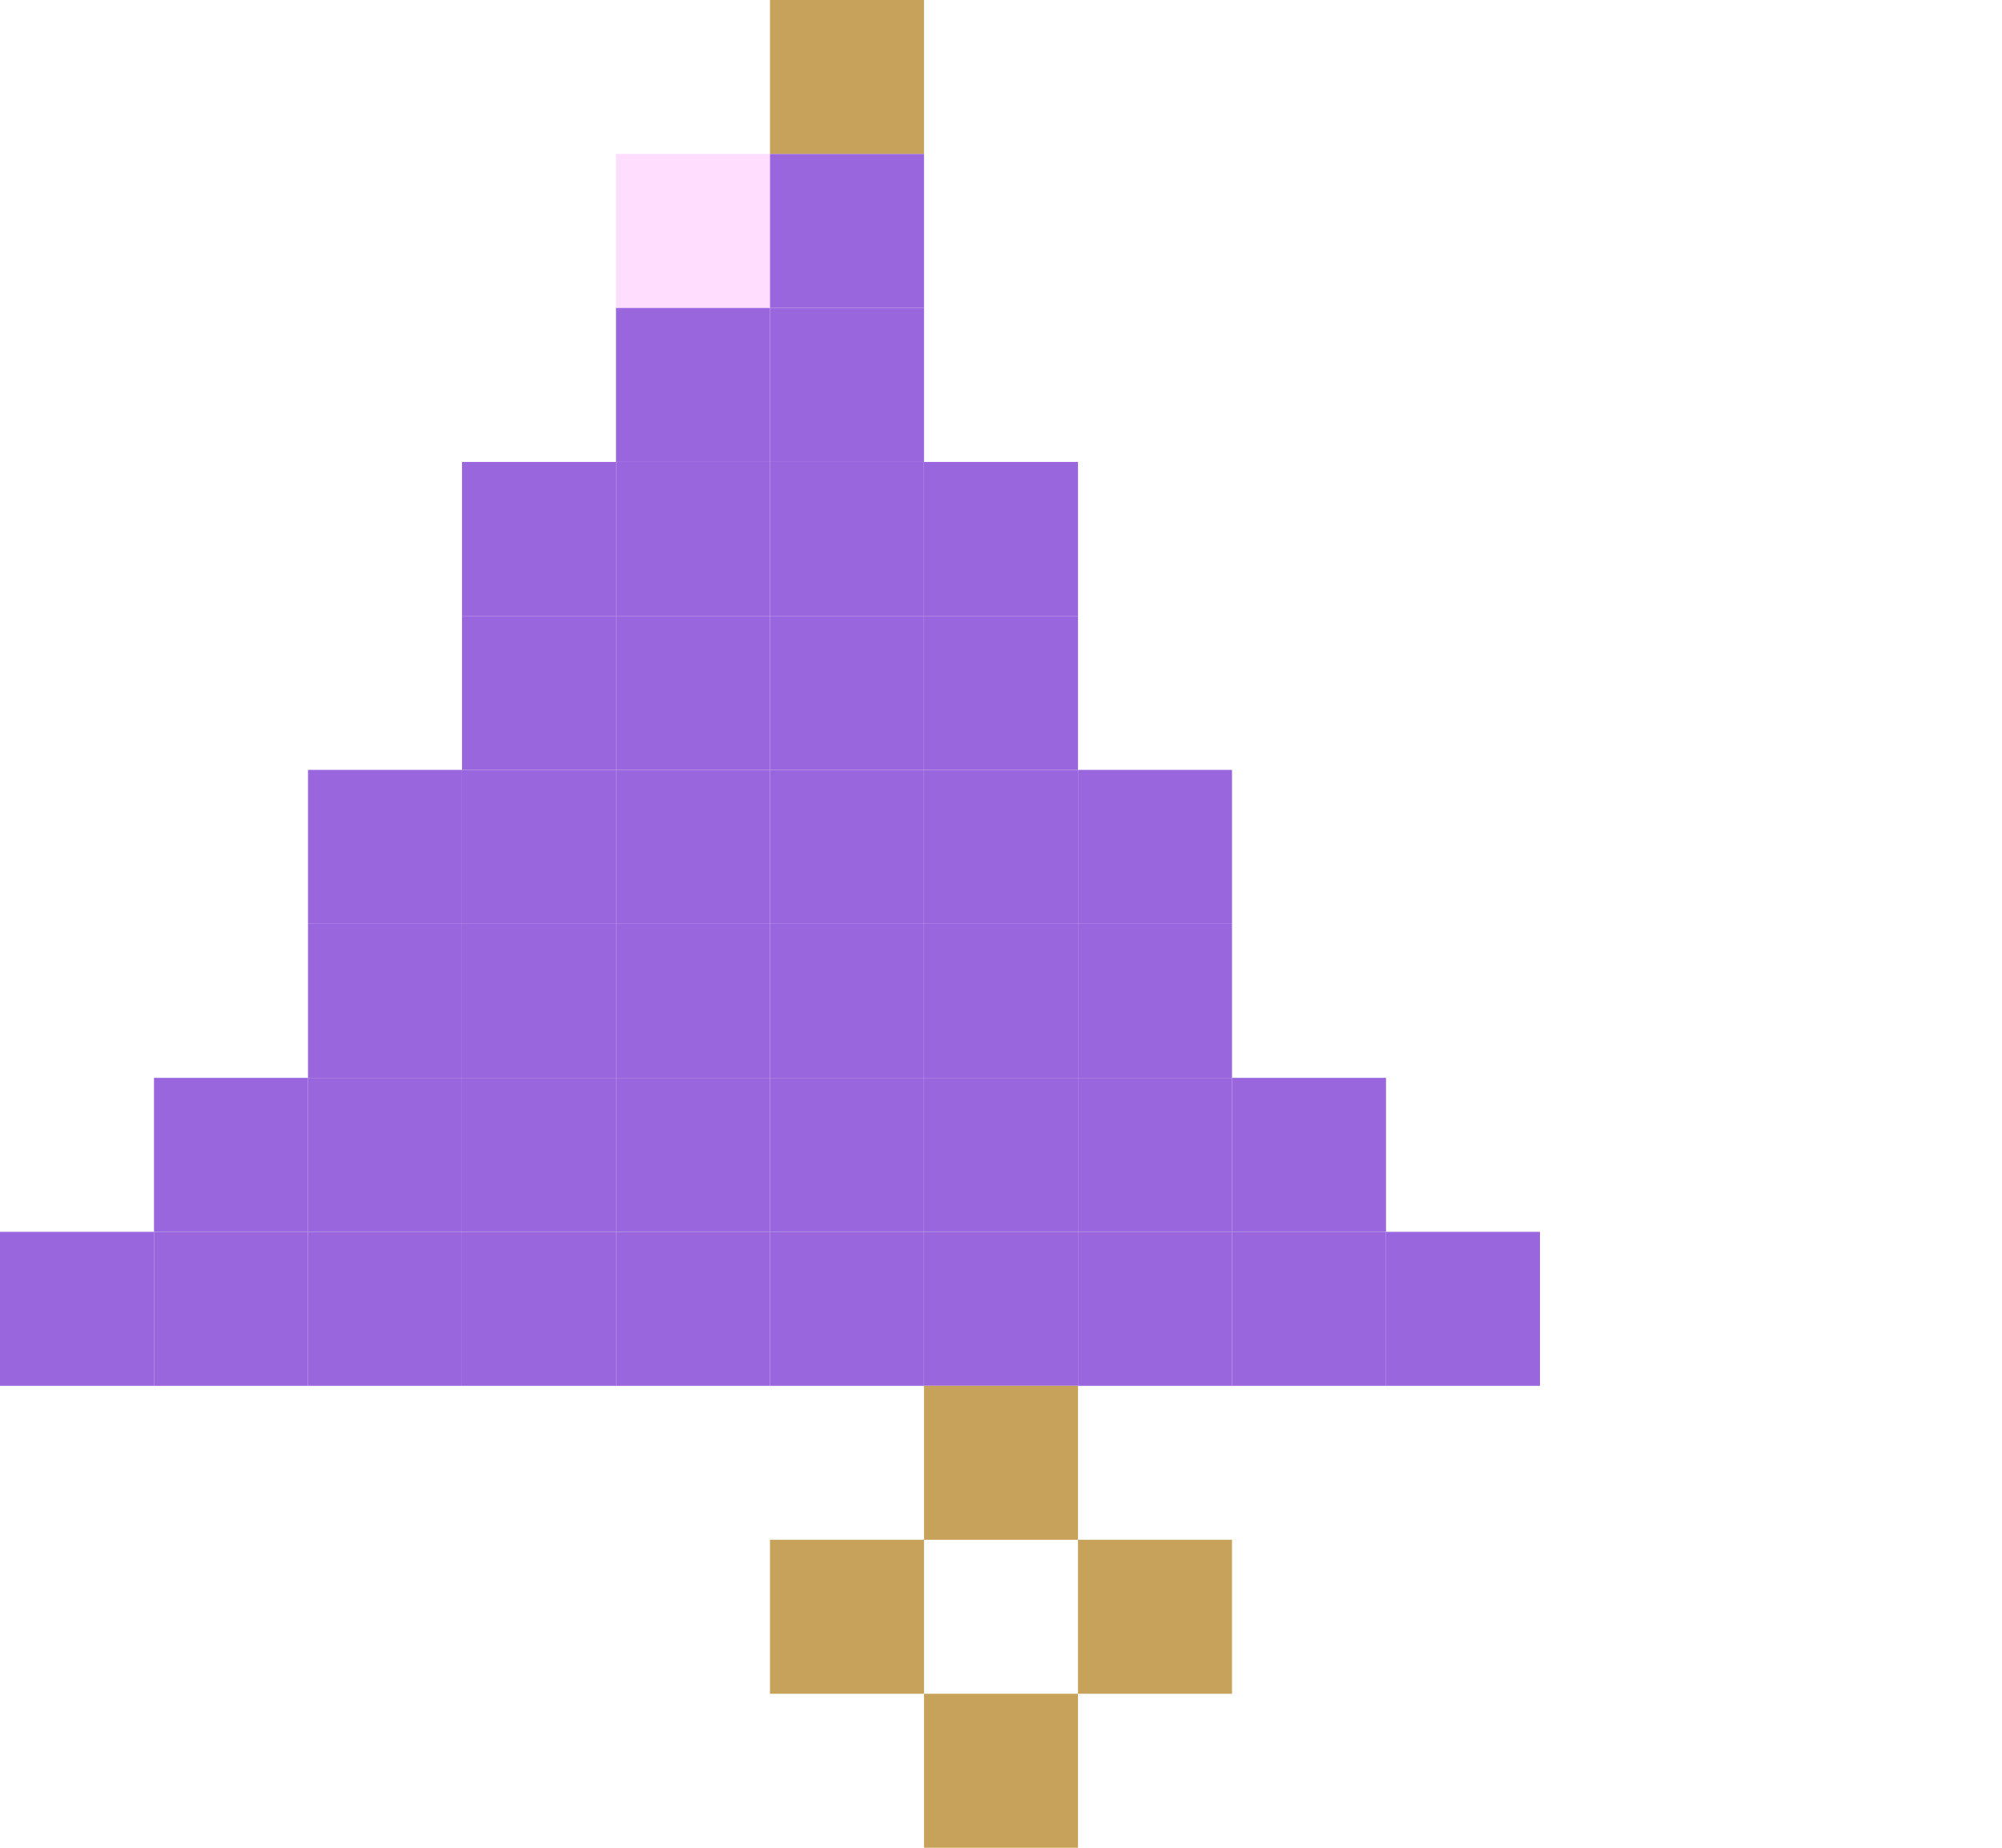
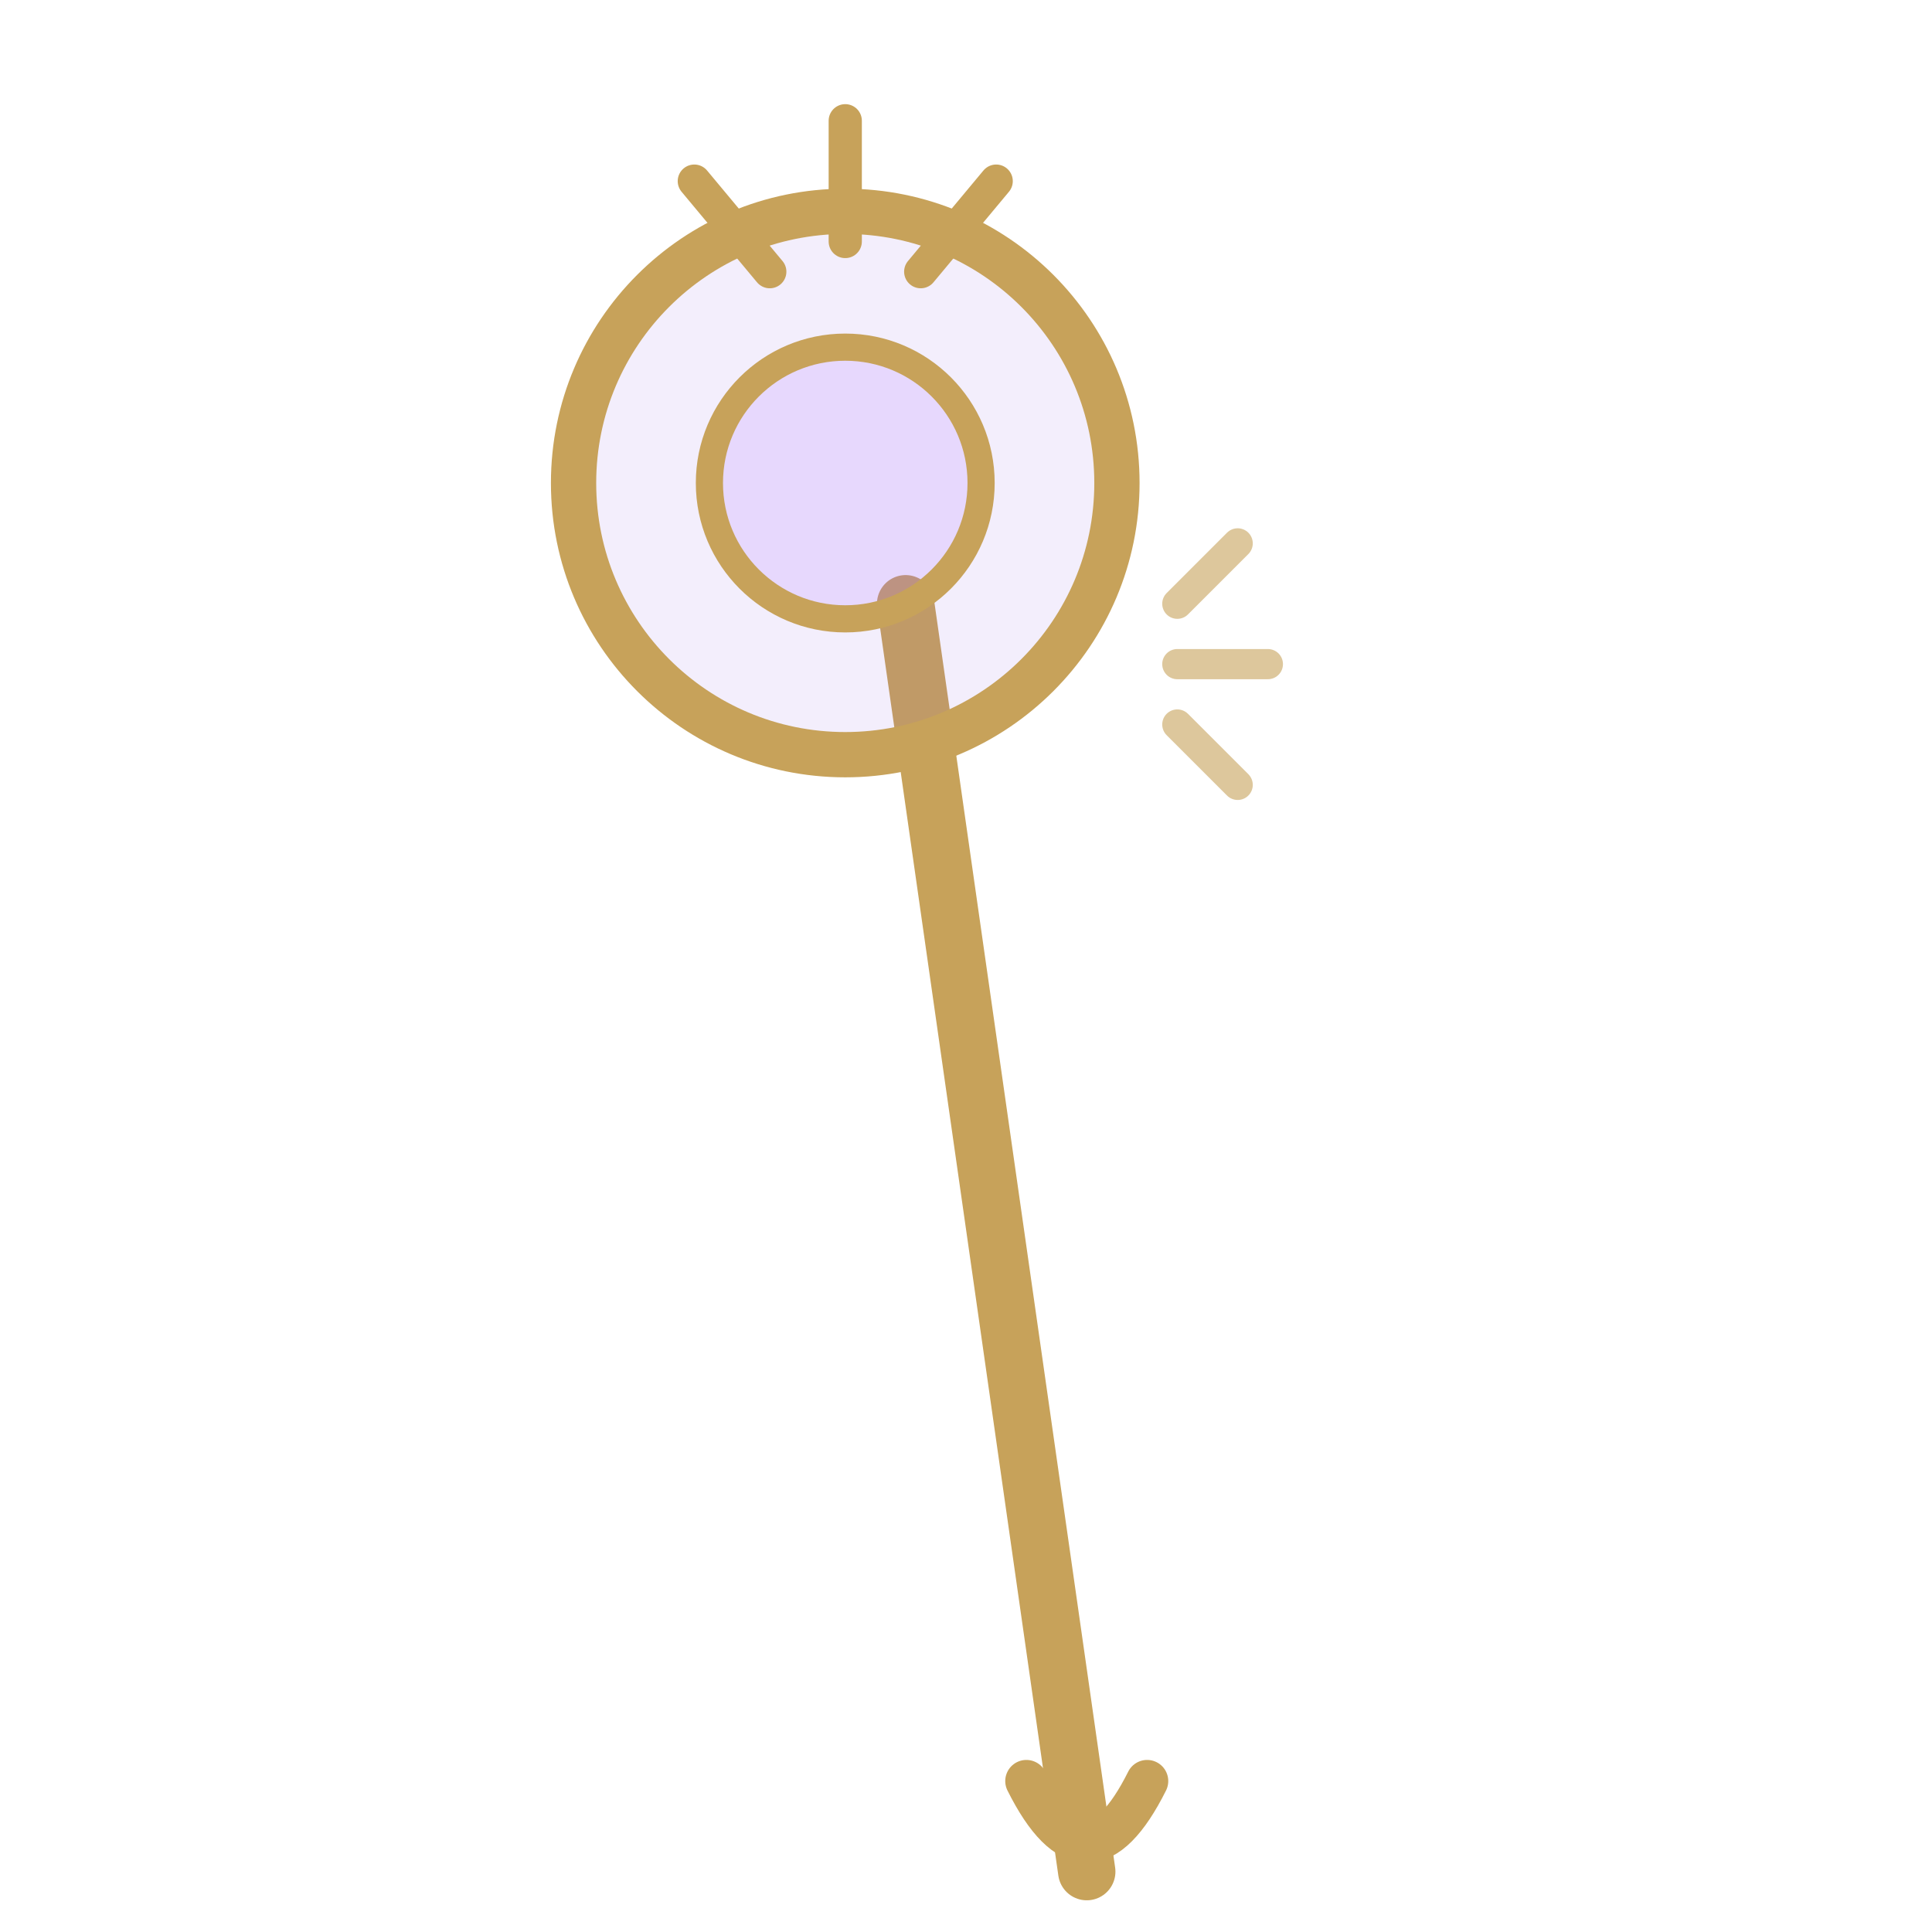
- <svg xmlns="http://www.w3.org/2000/svg" viewBox="0 0 117 108" width="117" height="108">
-   <rect x="45" y="0" width="9" height="9" fill="#c7a25a" />
-   <rect x="36" y="9" width="9" height="9" fill="#ffddff" />
-   <rect x="45" y="9" width="9" height="9" fill="#9966dd" />
-   <rect x="36" y="18" width="9" height="9" fill="#9966dd" />
-   <rect x="45" y="18" width="9" height="9" fill="#9966dd" />
-   <rect x="27" y="27" width="9" height="9" fill="#9966dd" />
-   <rect x="36" y="27" width="9" height="9" fill="#9966dd" />
-   <rect x="45" y="27" width="9" height="9" fill="#9966dd" />
-   <rect x="54" y="27" width="9" height="9" fill="#9966dd" />
-   <rect x="27" y="36" width="9" height="9" fill="#9966dd" />
-   <rect x="36" y="36" width="9" height="9" fill="#9966dd" />
-   <rect x="45" y="36" width="9" height="9" fill="#9966dd" />
-   <rect x="54" y="36" width="9" height="9" fill="#9966dd" />
-   <rect x="18" y="45" width="9" height="9" fill="#9966dd" />
-   <rect x="27" y="45" width="9" height="9" fill="#9966dd" />
-   <rect x="36" y="45" width="9" height="9" fill="#9966dd" />
-   <rect x="45" y="45" width="9" height="9" fill="#9966dd" />
-   <rect x="54" y="45" width="9" height="9" fill="#9966dd" />
-   <rect x="63" y="45" width="9" height="9" fill="#9966dd" />
-   <rect x="18" y="54" width="9" height="9" fill="#9966dd" />
-   <rect x="27" y="54" width="9" height="9" fill="#9966dd" />
-   <rect x="36" y="54" width="9" height="9" fill="#9966dd" />
-   <rect x="45" y="54" width="9" height="9" fill="#9966dd" />
-   <rect x="54" y="54" width="9" height="9" fill="#9966dd" />
-   <rect x="63" y="54" width="9" height="9" fill="#9966dd" />
-   <rect x="9" y="63" width="9" height="9" fill="#9966dd" />
-   <rect x="18" y="63" width="9" height="9" fill="#9966dd" />
-   <rect x="27" y="63" width="9" height="9" fill="#9966dd" />
-   <rect x="36" y="63" width="9" height="9" fill="#9966dd" />
-   <rect x="45" y="63" width="9" height="9" fill="#9966dd" />
-   <rect x="54" y="63" width="9" height="9" fill="#9966dd" />
-   <rect x="63" y="63" width="9" height="9" fill="#9966dd" />
-   <rect x="72" y="63" width="9" height="9" fill="#9966dd" />
-   <rect x="0" y="72" width="9" height="9" fill="#9966dd" />
-   <rect x="9" y="72" width="9" height="9" fill="#9966dd" />
-   <rect x="18" y="72" width="9" height="9" fill="#9966dd" />
-   <rect x="27" y="72" width="9" height="9" fill="#9966dd" />
-   <rect x="36" y="72" width="9" height="9" fill="#9966dd" />
-   <rect x="45" y="72" width="9" height="9" fill="#9966dd" />
-   <rect x="54" y="72" width="9" height="9" fill="#9966dd" />
-   <rect x="63" y="72" width="9" height="9" fill="#9966dd" />
-   <rect x="72" y="72" width="9" height="9" fill="#9966dd" />
-   <rect x="81" y="72" width="9" height="9" fill="#9966dd" />
-   <rect x="54" y="81" width="9" height="9" fill="#c7a25a" />
-   <rect x="45" y="90" width="9" height="9" fill="#c7a25a" />
-   <rect x="63" y="90" width="9" height="9" fill="#c7a25a" />
-   <rect x="54" y="99" width="9" height="9" fill="#c7a25a" />
+ <svg xmlns="http://www.w3.org/2000/svg" viewBox="0 0 64 64" width="64" height="64">
+   <line x1="36" y1="62" x2="30" y2="20" stroke="#c7a25a" stroke-width="1.9" stroke-linecap="round" />
+   <circle cx="28" cy="16" r="9" fill="rgba(130,80,220,0.1)" stroke="#c7a25a" stroke-width="1.5" />
+   <circle cx="28" cy="16" r="4.5" fill="rgba(180,120,255,0.18)" stroke="#c7a25a" stroke-width="0.9" />
+   <path d="M34,59 Q36,63 38,59" fill="none" stroke="#c7a25a" stroke-width="1.4" stroke-linecap="round" />
+   <line x1="28" y1="4" x2="28" y2="8" stroke="#c7a25a" stroke-width="1.1" stroke-linecap="round" />
+   <line x1="23" y1="6" x2="25.5" y2="9" stroke="#c7a25a" stroke-width="1.1" stroke-linecap="round" />
+   <line x1="33" y1="6" x2="30.5" y2="9" stroke="#c7a25a" stroke-width="1.1" stroke-linecap="round" />
+   <line x1="42" y1="22" x2="39" y2="22" stroke="#c7a25a" stroke-width="1" stroke-linecap="round" opacity="0.6" />
+   <line x1="41" y1="18" x2="39" y2="20" stroke="#c7a25a" stroke-width="1" stroke-linecap="round" opacity="0.6" />
+   <line x1="41" y1="26" x2="39" y2="24" stroke="#c7a25a" stroke-width="1" stroke-linecap="round" opacity="0.6" />
</svg>
